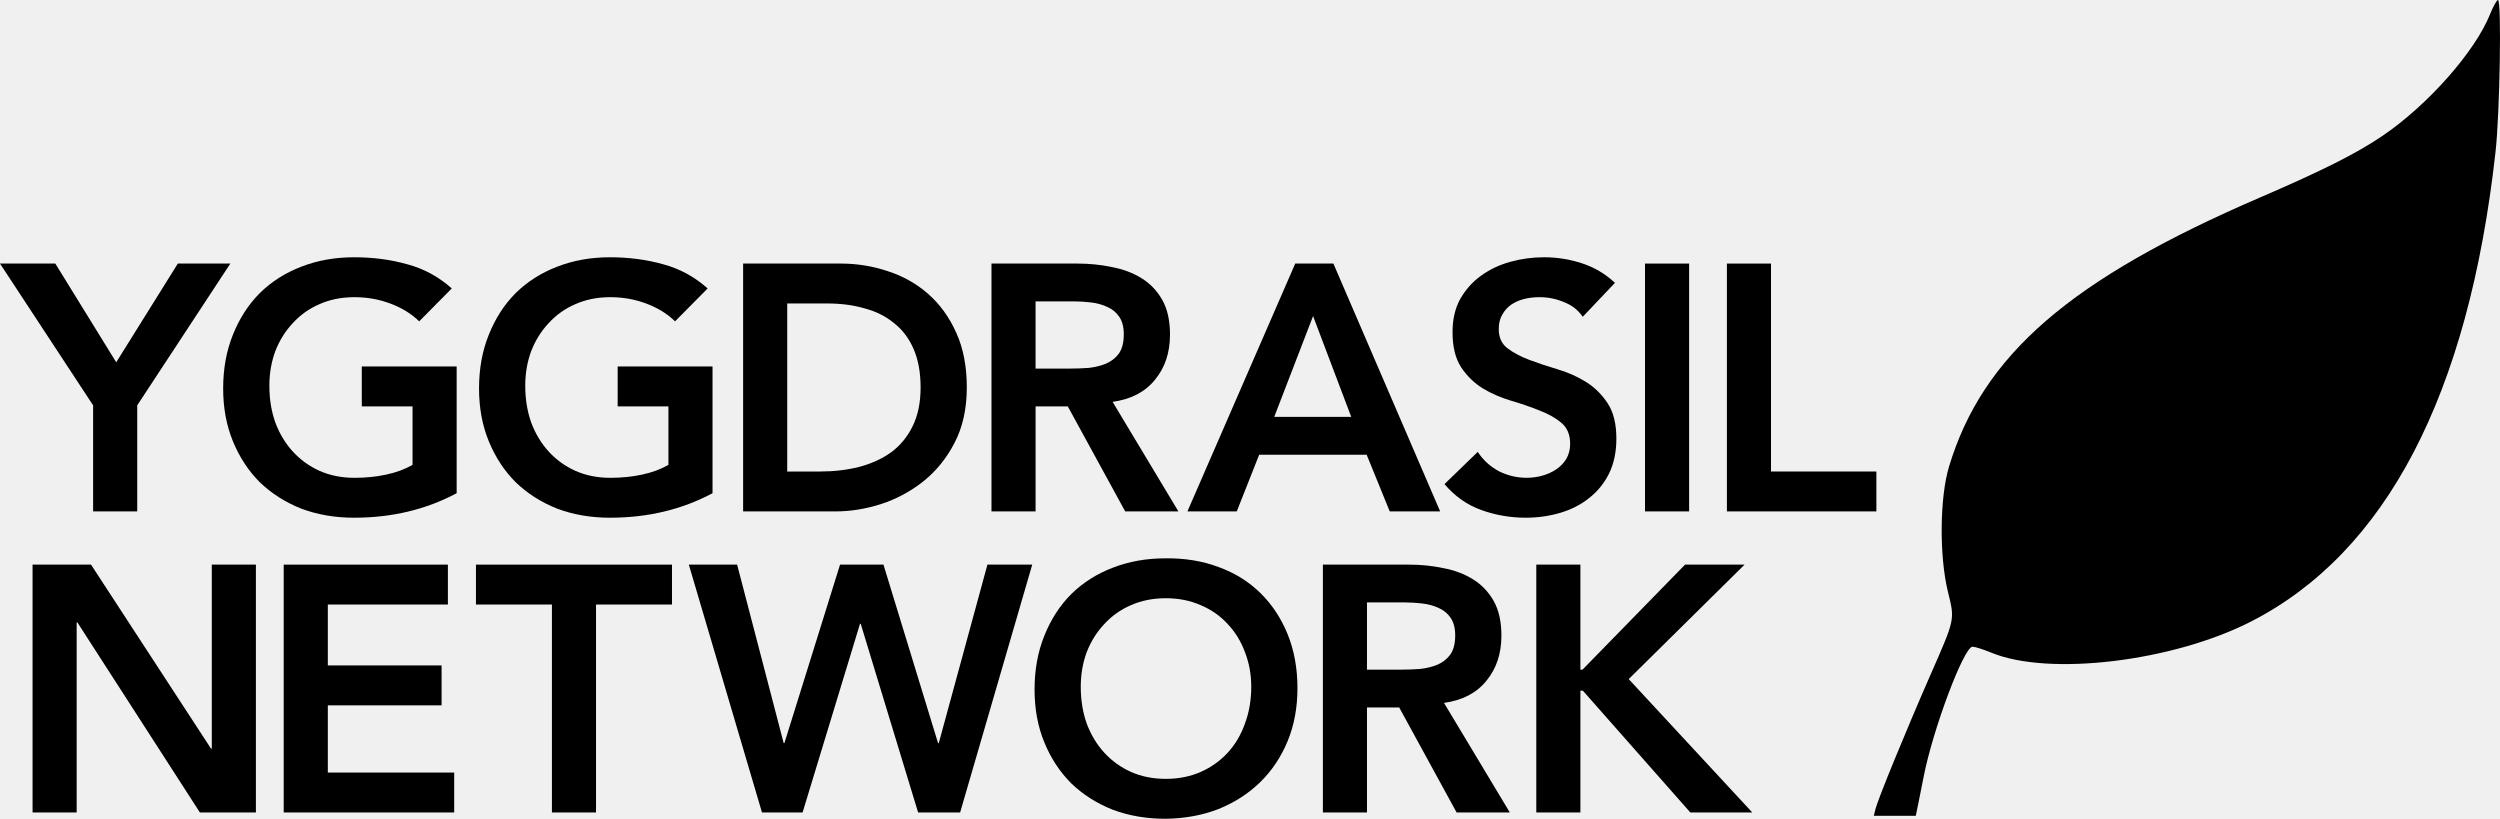
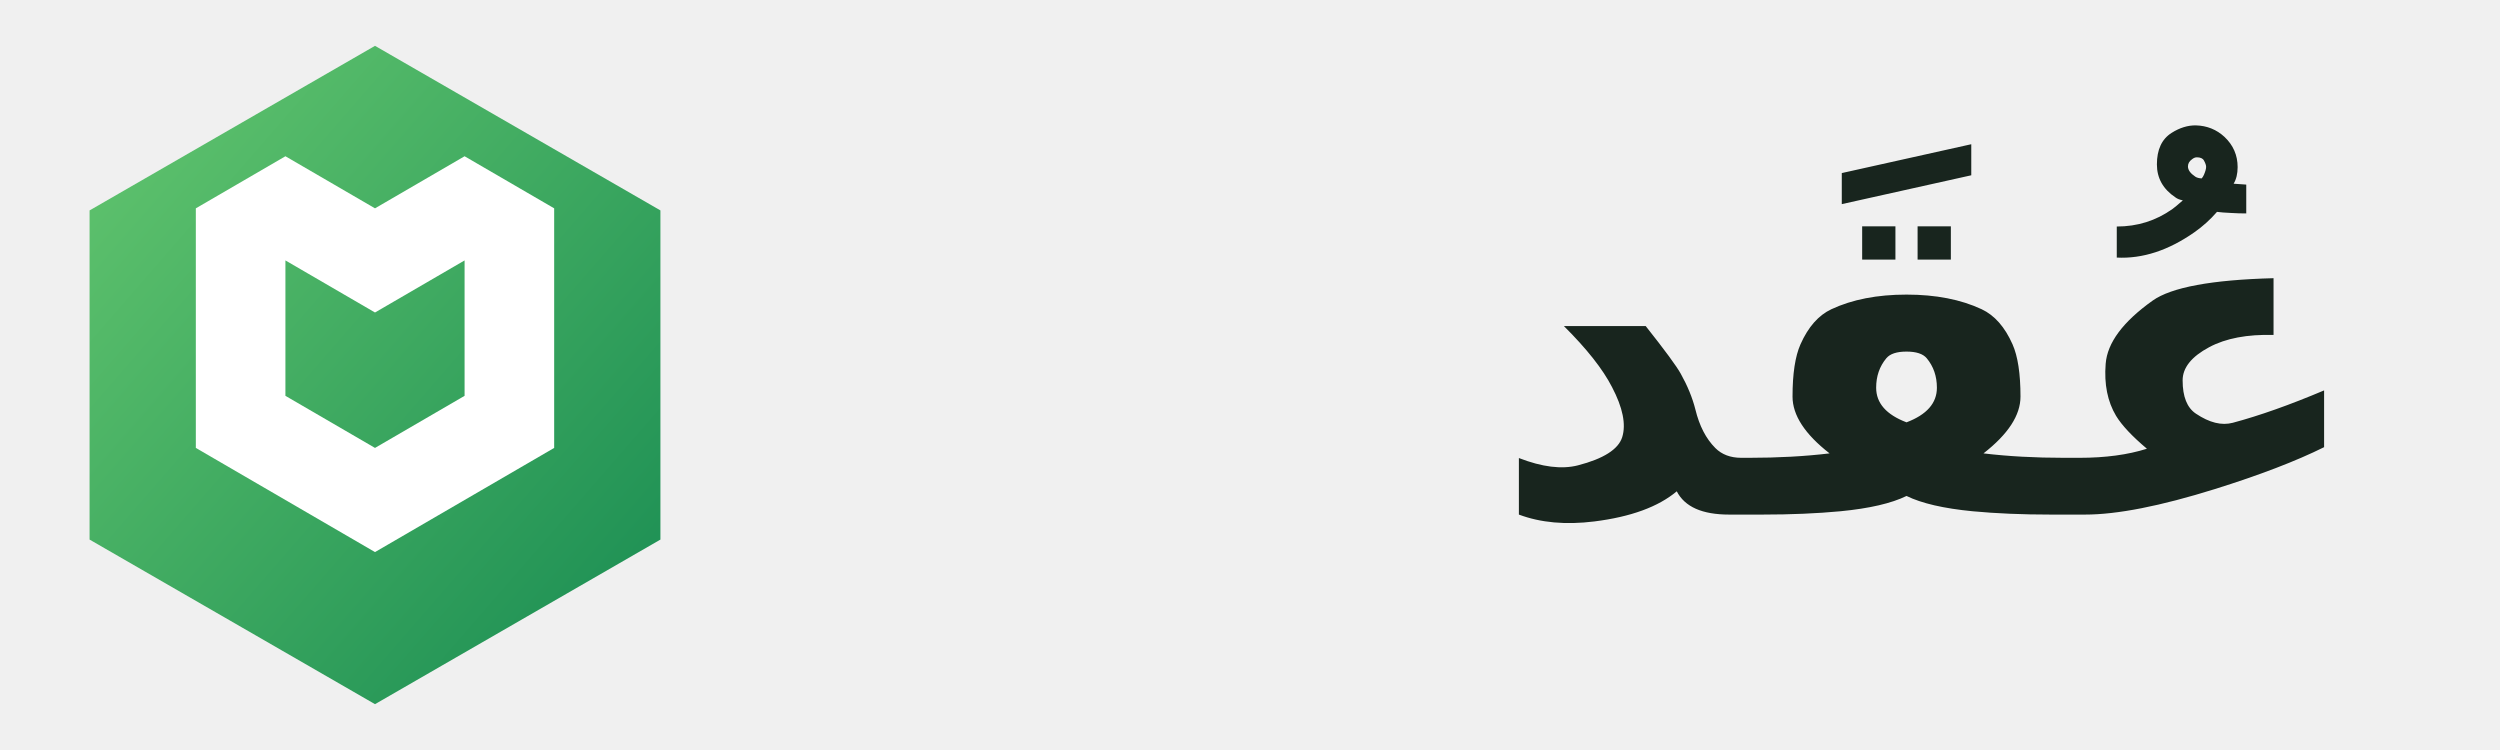
- <svg xmlns="http://www.w3.org/2000/svg" version="1.1" id="svg4240" viewBox="0 0 981.965 321.6" height="90.763mm" width="277.132mm">
-   <defs id="defs4242" />
-   <g id="layer1" transform="translate(383.9249,-160.4933)" />
-   <g id="layer2" transform="translate(383.9249,-160.4933)">
-     <path style="fill:#000000" d="m 352.744,478.241 c 0.921,-3.769 11.871,-30.49 21.508,-52.485 9.863,-22.512 9.677,-21.628 6.929,-32.892 -3.43,-14.061 -3.222,-36.952 0.447,-49.106 13.244,-43.879 47.634,-73.617 122.307,-105.766 24.325,-10.472 37.678,-17.188 47.81,-24.045 17.861,-12.088 36.44,-33.064 42.381,-47.847 1.253,-3.118 2.661,-5.641 3.129,-5.606 1.46,0.108 0.737,44.302 -0.977,59.697 -10.616,95.365 -42.957,157.393 -96.206,184.518 -30.731,15.654 -79.176,21.454 -101.741,12.18 -3.191,-1.311 -6.549,-2.384 -7.463,-2.384 -3.436,0 -15.758,32.899 -19.295,51.518 -1.098,5.78 -2.762,13.708 -3.009,14.917 -5.501,-0.042 -0.354,-0.012 -8.18,-0.012 l -8.296,0 z" id="path4918" />
-     <g style="font-style:normal;font-weight:normal;font-size:150px;line-height:86%;font-family:sans-serif;letter-spacing:0px;word-spacing:0px;fill:#000000;fill-opacity:1;stroke:none;stroke-width:1px;stroke-linecap:butt;stroke-linejoin:miter;stroke-opacity:1" id="text4920" transform="translate(-2,0)">
-       <path d="m -345.35,319.706 -36.575,-55.688 21.725,0 23.925,38.775 24.2,-38.775 20.625,0 -36.575,55.688 0,41.663 -17.325,0 0,-41.663 z" style="font-style:normal;font-variant:normal;font-weight:900;font-stretch:normal;font-size:137.5px;line-height:86%;font-family:Avenir;-inkscape-font-specification:'Avenir Heavy';letter-spacing:1.35px" id="path5638" />
-       <path d="m -202.557,354.218 q -18.012,9.625 -40.288,9.625 -11.275,0 -20.762,-3.575 -9.35,-3.712 -16.225,-10.312 -6.737,-6.737 -10.588,-16.087 -3.85,-9.35 -3.85,-20.762 0,-11.688 3.85,-21.175 3.85,-9.625 10.588,-16.363 6.875,-6.737 16.225,-10.312 9.488,-3.712 20.762,-3.712 11.137,0 20.9,2.75 9.762,2.612 17.462,9.488 l -12.787,12.925 q -4.675,-4.537 -11.412,-7.013 -6.6,-2.475 -14.025,-2.475 -7.562,0 -13.75,2.75 -6.05,2.612 -10.45,7.425 -4.4,4.675 -6.875,11 -2.337,6.325 -2.337,13.613 0,7.838 2.337,14.438 2.475,6.6 6.875,11.412 4.4,4.812 10.45,7.562 6.188,2.75 13.75,2.75 6.6,0 12.375,-1.238 5.912,-1.238 10.45,-3.85 l 0,-22.962 -19.938,0 0,-15.675 37.263,0 0,49.775 z" style="font-style:normal;font-variant:normal;font-weight:900;font-stretch:normal;font-size:137.5px;line-height:86%;font-family:Avenir;-inkscape-font-specification:'Avenir Heavy';letter-spacing:1.35px" id="path5640" />
-       <path d="m -102.053,354.218 q -18.012,9.625 -40.288,9.625 -11.275,0 -20.762,-3.575 -9.35,-3.712 -16.225,-10.312 -6.737,-6.737 -10.588,-16.087 -3.85,-9.35 -3.85,-20.762 0,-11.688 3.85,-21.175 3.85,-9.625 10.588,-16.363 6.875,-6.737 16.225,-10.312 9.488,-3.712 20.762,-3.712 11.137,0 20.9,2.75 9.762,2.612 17.462,9.488 l -12.787,12.925 q -4.675,-4.537 -11.412,-7.013 -6.6,-2.475 -14.025,-2.475 -7.562,0 -13.75,2.75 -6.05,2.612 -10.45,7.425 -4.4,4.675 -6.875,11 -2.337,6.325 -2.337,13.613 0,7.838 2.337,14.438 2.475,6.6 6.875,11.412 4.4,4.812 10.45,7.562 6.188,2.75 13.75,2.75 6.6,0 12.375,-1.238 5.912,-1.238 10.45,-3.85 l 0,-22.962 -19.938,0 0,-15.675 37.263,0 0,49.775 z" style="font-style:normal;font-variant:normal;font-weight:900;font-stretch:normal;font-size:137.5px;line-height:86%;font-family:Avenir;-inkscape-font-specification:'Avenir Heavy';letter-spacing:1.35px" id="path5642" />
-       <path d="m -90.038,264.018 38.362,0 q 9.625,0 18.562,3.025 8.938,2.888 15.812,8.938 6.875,6.05 11,15.262 4.125,9.075 4.125,21.45 0,12.512 -4.812,21.725 -4.675,9.075 -12.238,15.125 -7.425,5.912 -16.637,8.938 -9.075,2.888 -17.875,2.888 l -36.3,0 0,-97.35 z m 30.25,81.675 q 8.113,0 15.262,-1.788 7.287,-1.925 12.65,-5.775 5.362,-3.987 8.387,-10.175 3.163,-6.325 3.163,-15.262 0,-8.8 -2.75,-15.125 -2.75,-6.325 -7.7,-10.175 -4.812,-3.987 -11.55,-5.775 -6.6,-1.925 -14.575,-1.925 l -15.812,0 0,66 12.925,0 z" style="font-style:normal;font-variant:normal;font-weight:900;font-stretch:normal;font-size:137.5px;line-height:86%;font-family:Avenir;-inkscape-font-specification:'Avenir Heavy';letter-spacing:1.35px" id="path5644" />
-       <path d="m 7.512,264.018 33.825,0 q 7.013,0 13.475,1.375 6.6,1.238 11.688,4.4 5.088,3.163 8.113,8.525 3.025,5.362 3.025,13.613 0,10.588 -5.912,17.738 -5.775,7.15 -16.638,8.662 l 25.85,43.038 -20.9,0 -22.55,-41.25 -12.65,0 0,41.25 -17.325,0 0,-97.35 z m 30.8,41.25 q 3.712,0 7.425,-0.275 3.712,-0.412 6.737,-1.65 3.163,-1.375 5.088,-3.987 1.925,-2.75 1.925,-7.562 0,-4.263 -1.788,-6.875 -1.788,-2.612 -4.675,-3.85 -2.888,-1.375 -6.463,-1.788 -3.438,-0.412 -6.737,-0.412 l -14.988,0 0,26.4 13.475,0 z" style="font-style:normal;font-variant:normal;font-weight:900;font-stretch:normal;font-size:137.5px;line-height:86%;font-family:Avenir;-inkscape-font-specification:'Avenir Heavy';letter-spacing:1.35px" id="path5646" />
-       <path d="m 126.824,264.018 14.988,0 41.938,97.35 -19.8,0 -9.075,-22.275 -42.212,0 -8.8,22.275 -19.387,0 42.35,-97.35 z m 22,60.225 -14.988,-39.6 -15.262,39.6 30.25,0 z" style="font-style:normal;font-variant:normal;font-weight:900;font-stretch:normal;font-size:137.5px;line-height:86%;font-family:Avenir;-inkscape-font-specification:'Avenir Heavy';letter-spacing:1.35px" id="path5648" />
-       <path d="m 239.764,284.918 q -2.75,-3.987 -7.425,-5.775 -4.537,-1.925 -9.625,-1.925 -3.025,0 -5.912,0.688 -2.75,0.688 -5.088,2.2 -2.2,1.512 -3.575,3.987 -1.375,2.337 -1.375,5.638 0,4.95 3.438,7.562 3.438,2.612 8.525,4.537 5.088,1.925 11.137,3.712 6.05,1.788 11.137,4.95 5.088,3.163 8.525,8.387 3.438,5.225 3.438,13.887 0,7.838 -2.888,13.75 -2.888,5.775 -7.838,9.625 -4.812,3.85 -11.275,5.775 -6.463,1.925 -13.613,1.925 -9.075,0 -17.462,-3.025 -8.387,-3.025 -14.438,-10.175 l 13.062,-12.65 q 3.163,4.812 8.25,7.562 5.225,2.612 11,2.612 3.025,0 6.05,-0.825 3.025,-0.825 5.5,-2.475 2.475,-1.65 3.987,-4.125 1.512,-2.612 1.512,-5.912 0,-5.362 -3.438,-8.25 -3.438,-2.888 -8.525,-4.812 -5.088,-2.062 -11.137,-3.85 -6.05,-1.788 -11.137,-4.812 -5.088,-3.163 -8.525,-8.25 -3.438,-5.225 -3.438,-13.887 0,-7.562 3.025,-13.062 3.163,-5.5 8.113,-9.075 5.088,-3.712 11.55,-5.5 6.463,-1.788 13.2,-1.788 7.7,0 14.85,2.337 7.287,2.337 13.062,7.7 l -12.65,13.338 z" style="font-style:normal;font-variant:normal;font-weight:900;font-stretch:normal;font-size:137.5px;line-height:86%;font-family:Avenir;-inkscape-font-specification:'Avenir Heavy';letter-spacing:1.35px" id="path5650" />
-       <path d="m 264.213,264.018 17.325,0 0,97.35 -17.325,0 0,-97.35 z" style="font-style:normal;font-variant:normal;font-weight:900;font-stretch:normal;font-size:137.5px;line-height:86%;font-family:Avenir;-inkscape-font-specification:'Avenir Heavy';letter-spacing:1.35px" id="path5652" />
-       <path d="m 296.378,264.018 17.325,0 0,81.675 41.388,0 0,15.675 -58.712,0 0,-97.35 z" style="font-style:normal;font-variant:normal;font-weight:900;font-stretch:normal;font-size:137.5px;line-height:86%;font-family:Avenir;-inkscape-font-specification:'Avenir Heavy';letter-spacing:1.35px" id="path5654" />
-       <path d="m -369.137,382.268 22.962,0 47.163,72.325 0.275,0 0,-72.325 17.325,0 0,97.35 -22,0 -48.125,-74.662 -0.275,0 0,74.662 -17.325,0 0,-97.35 z" style="font-style:normal;font-variant:normal;font-weight:900;font-stretch:normal;font-size:137.5px;line-height:86%;font-family:Avenir;-inkscape-font-specification:'Avenir Heavy';letter-spacing:1.35px" id="path5656" />
-       <path d="m -270.486,382.268 64.487,0 0,15.675 -47.163,0 0,23.925 44.688,0 0,15.675 -44.688,0 0,26.4 49.638,0 0,15.675 -66.963,0 0,-97.35 z" style="font-style:normal;font-variant:normal;font-weight:900;font-stretch:normal;font-size:137.5px;line-height:86%;font-family:Avenir;-inkscape-font-specification:'Avenir Heavy';letter-spacing:1.35px" id="path5658" />
-       <path d="m -165.141,397.943 -29.837,0 0,-15.675 77,0 0,15.675 -29.837,0 0,81.675 -17.325,0 0,-81.675 z" style="font-style:normal;font-variant:normal;font-weight:900;font-stretch:normal;font-size:137.5px;line-height:86%;font-family:Avenir;-inkscape-font-specification:'Avenir Heavy';letter-spacing:1.35px" id="path5660" />
-       <path d="m -111.367,382.268 18.975,0 18.288,70.125 0.275,0 21.863,-70.125 17.05,0 21.45,70.125 0.275,0 19.113,-70.125 17.6,0 -28.325,97.35 -16.5,0 -22.55,-74.112 -0.275,0 -22.55,74.112 -15.95,0 -28.737,-97.35 z" style="font-style:normal;font-variant:normal;font-weight:900;font-stretch:normal;font-size:137.5px;line-height:86%;font-family:Avenir;-inkscape-font-specification:'Avenir Heavy';letter-spacing:1.35px" id="path5662" />
-       <path d="m 24.435,431.356 q 0,-11.688 3.85,-21.175 3.85,-9.625 10.588,-16.363 6.875,-6.737 16.225,-10.312 9.488,-3.712 20.762,-3.712 11.413,-0.138 20.9,3.438 9.488,3.438 16.363,10.175 6.875,6.737 10.725,16.225 3.85,9.488 3.85,21.175 0,11.412 -3.85,20.762 -3.85,9.35 -10.725,16.087 -6.875,6.737 -16.363,10.588 -9.488,3.712 -20.9,3.85 -11.275,0 -20.762,-3.575 -9.35,-3.712 -16.225,-10.312 -6.737,-6.737 -10.588,-16.087 -3.85,-9.35 -3.85,-20.762 z m 18.15,-1.1 q 0,7.838 2.337,14.438 2.475,6.6 6.875,11.412 4.4,4.812 10.45,7.562 6.188,2.75 13.75,2.75 7.562,0 13.75,-2.75 6.188,-2.75 10.588,-7.562 4.4,-4.812 6.737,-11.412 2.475,-6.6 2.475,-14.438 0,-7.287 -2.475,-13.613 -2.337,-6.325 -6.737,-11 -4.4,-4.812 -10.588,-7.425 -6.188,-2.75 -13.75,-2.75 -7.562,0 -13.75,2.75 -6.05,2.612 -10.45,7.425 -4.4,4.675 -6.875,11 -2.337,6.325 -2.337,13.613 z" style="font-style:normal;font-variant:normal;font-weight:900;font-stretch:normal;font-size:137.5px;line-height:86%;font-family:Avenir;-inkscape-font-specification:'Avenir Heavy';letter-spacing:1.35px" id="path5664" />
-       <path d="m 137.683,382.268 33.825,0 q 7.013,0 13.475,1.375 6.6,1.238 11.688,4.4 5.088,3.163 8.113,8.525 3.025,5.362 3.025,13.613 0,10.588 -5.912,17.738 -5.775,7.15 -16.637,8.662 l 25.85,43.038 -20.9,0 -22.55,-41.25 -12.65,0 0,41.25 -17.325,0 0,-97.35 z m 30.8,41.25 q 3.712,0 7.425,-0.275 3.712,-0.412 6.737,-1.65 3.163,-1.375 5.088,-3.987 1.925,-2.75 1.925,-7.562 0,-4.263 -1.788,-6.875 -1.788,-2.612 -4.675,-3.85 -2.888,-1.375 -6.463,-1.788 -3.438,-0.412 -6.737,-0.412 l -14.988,0 0,26.4 13.475,0 z" style="font-style:normal;font-variant:normal;font-weight:900;font-stretch:normal;font-size:137.5px;line-height:86%;font-family:Avenir;-inkscape-font-specification:'Avenir Heavy';letter-spacing:1.35px" id="path5666" />
-       <path d="m 221.507,382.268 17.325,0 0,41.25 0.825,0 40.288,-41.25 23.375,0 -45.513,44.962 48.538,52.388 -24.337,0 -42.212,-47.85 -0.963,0 0,47.85 -17.325,0 0,-97.35 z" style="font-style:normal;font-variant:normal;font-weight:900;font-stretch:normal;font-size:137.5px;line-height:86%;font-family:Avenir;-inkscape-font-specification:'Avenir Heavy';letter-spacing:1.35px" id="path5668" />
-     </g>
-   </g>
+ <svg xmlns="http://www.w3.org/2000/svg" width="1200" height="360" viewBox="0 0 1200 360" role="img" aria-labelledby="title description">
+   <defs>
+     <linearGradient id="uqda-green" x1="0" y1="0" x2="1" y2="1">
+       <stop offset="0" stop-color="#65c76f" />
+       <stop offset="1" stop-color="#178b52" />
+     </linearGradient>
+   </defs>
+   <path fill="url(#uqda-green)" d="M180 22 317 101v158L180 338 43 259V101z" />
+   <path fill="#fff" fill-rule="evenodd" d="M94 100 137 75l43 25 43-25 43 25v115l-86 50-86-50zm43 25v65l43 25 43-25v-65l-43 25z" />
+   <text x="1135" y="247" direction="rtl" unicode-bidi="bidi-override" text-anchor="start" fill="#18251e" font-family="DejaVu Sans, Noto Kufi Arabic, sans-serif" font-size="218" font-weight="700" letter-spacing="-5">عُقَد</text>
</svg>
